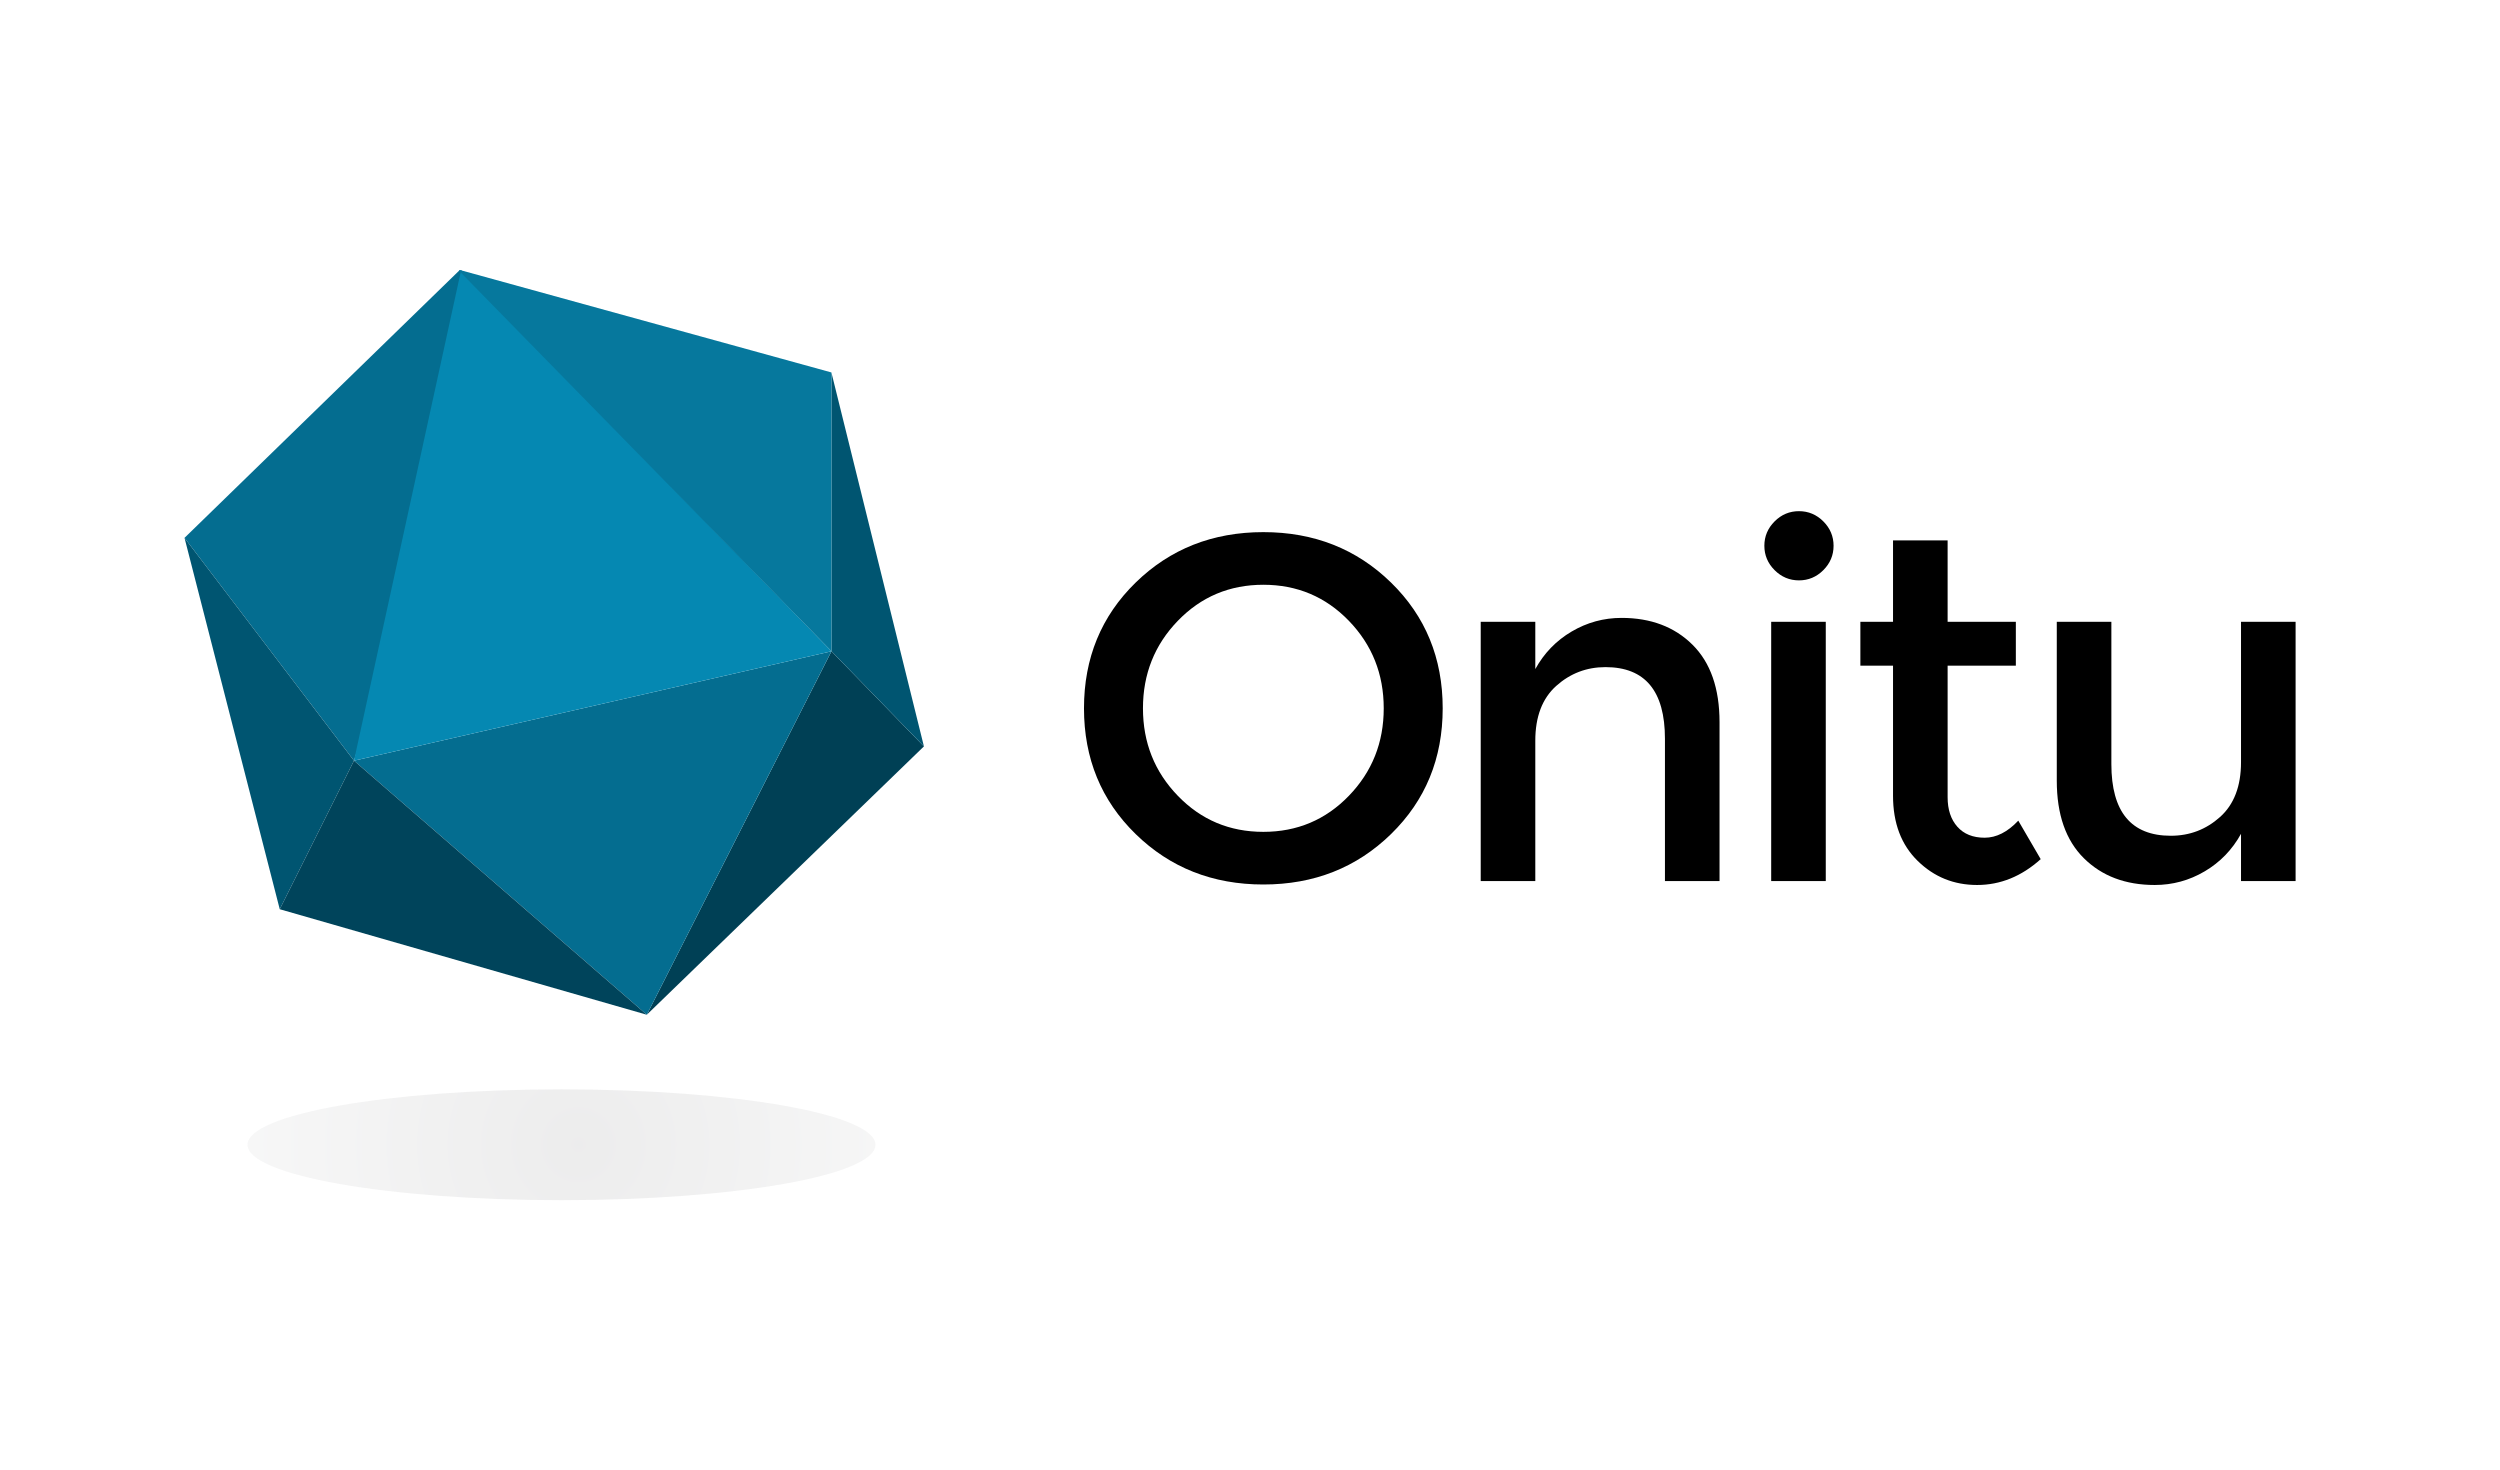
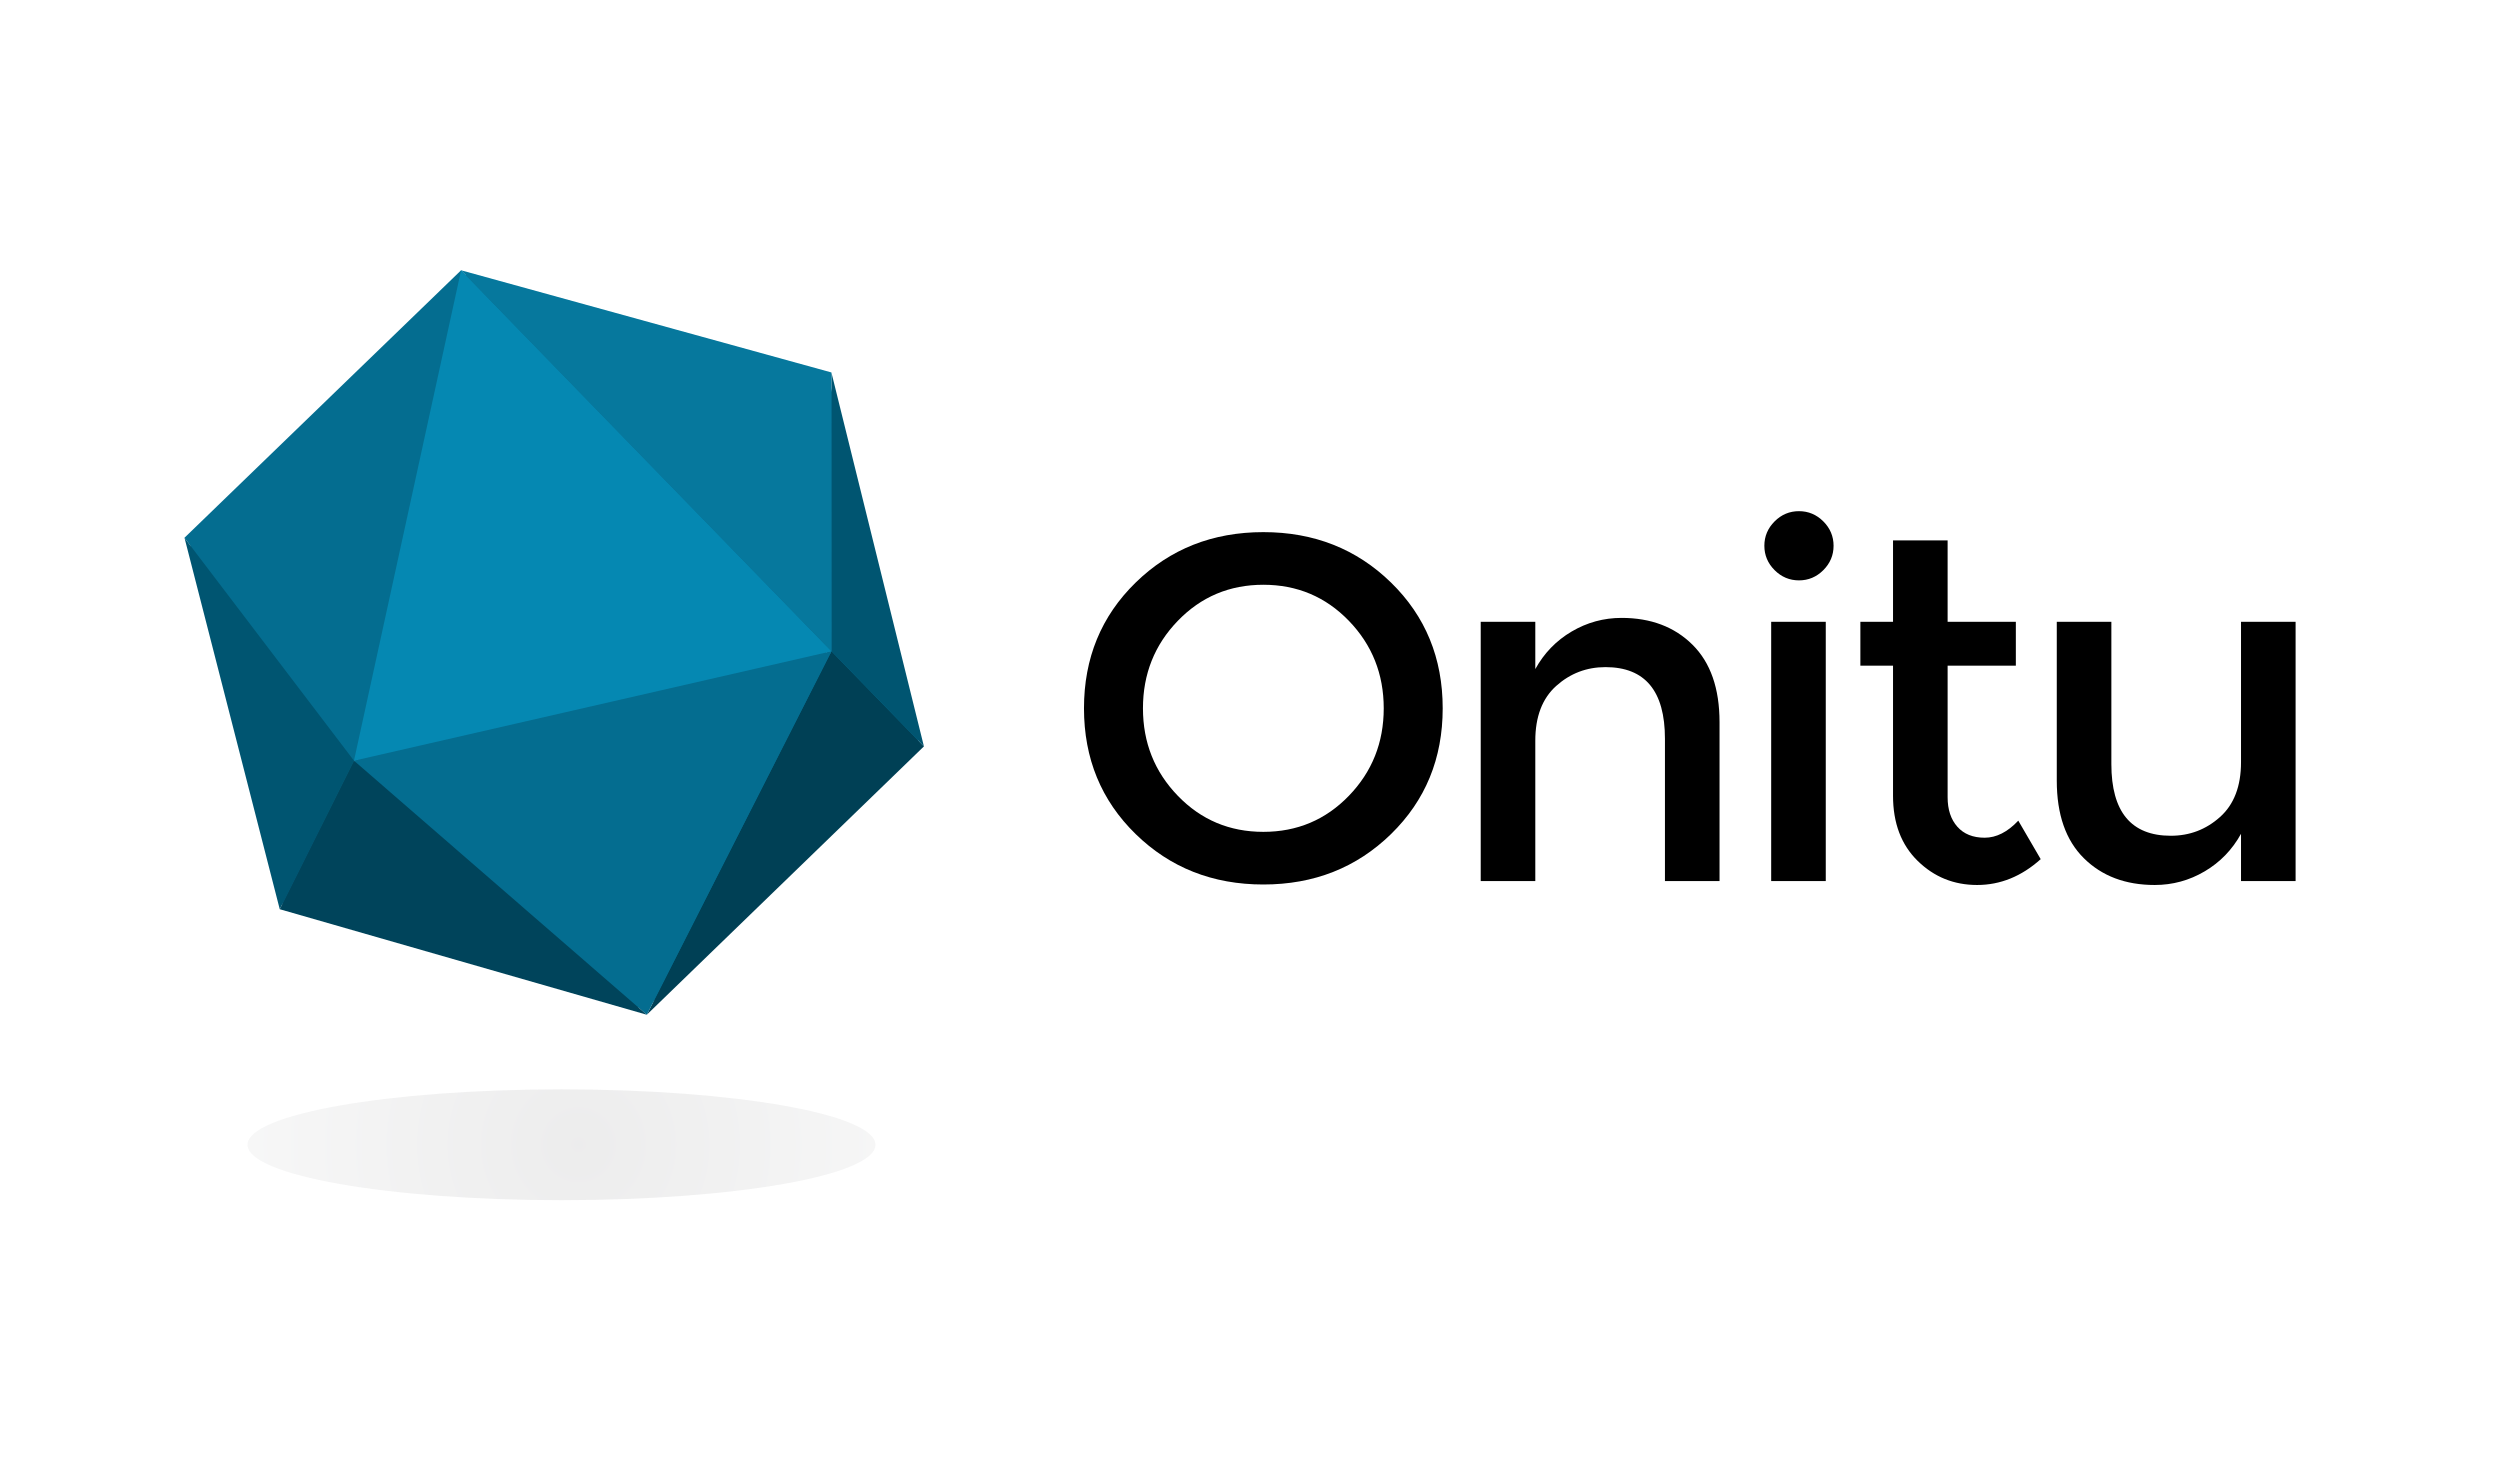
- <svg xmlns="http://www.w3.org/2000/svg" version="1.1" id="Calque_1" x="0px" y="0px" width="563px" height="331px" viewBox="0 0 563 331" enable-background="new 0 0 563 331" xml:space="preserve">
+ <svg xmlns="http://www.w3.org/2000/svg" xmlns:xlink="http://www.w3.org/1999/xlink" version="1.1" id="Calque_1" x="0px" y="0px" width="563px" height="331px" viewBox="0 0 563 331" enable-background="new 0 0 563 331" xml:space="preserve">
+   <g>
+     <defs>
+       <polygon id="SVGID_1_" points="145.329,227.327 206.992,167.616 186.422,146.451   " />
+     </defs>
+     <defs>
+       <path id="SVGID_2_" d="M103.91,61.681c-0.079-0.002-0.153-0.006-0.229-0.016c-0.033,0.029-0.063,0.059-0.099,0.086l-61.114,59.467    l37.707,49.581l31.651-100.551l-7.816-8.565C103.979,61.679,103.946,61.683,103.91,61.681z" />
+     </defs>
+     <defs>
+       <polygon id="SVGID_3_" points="63.659,203.85 42.469,121.218 80.176,170.799   " />
+     </defs>
+     <defs>
+       <polygon id="SVGID_4_" points="186.422,146.451 80.176,170.799 145.329,227.327   " />
+     </defs>
+     <defs>
+       <polygon id="SVGID_5_" points="145.329,227.327 63.659,203.85 80.176,170.799   " />
+     </defs>
+     <defs>
+       <polygon id="SVGID_6_" points="186.422,146.451 80.176,170.799 104.01,61.683   " />
+     </defs>
+     <defs>
+       <polygon id="SVGID_7_" points="206.992,167.616 186.422,146.451 186.406,84.41   " />
+     </defs>
+     <defs>
+       <path id="SVGID_8_" d="M103.91,61.681c-0.072-0.001-0.149-0.006-0.222-0.014c-0.051,0.039-0.099,0.079-0.152,0.111l82.885,84.672    l-0.025-62.04l-82.423-22.729C103.95,61.682,103.931,61.683,103.91,61.681z" />
+     </defs>
+     <use xlink:href="#SVGID_1_" overflow="visible" fill="#066D91" />
+     <use xlink:href="#SVGID_2_" overflow="visible" fill="#066D91" />
+     <use xlink:href="#SVGID_3_" overflow="visible" fill="#066D91" />
+     <use xlink:href="#SVGID_4_" overflow="visible" fill="#066D91" />
+     <use xlink:href="#SVGID_5_" overflow="visible" fill="#066D91" />
+     <use xlink:href="#SVGID_6_" overflow="visible" fill="#066D91" />
+     <use xlink:href="#SVGID_7_" overflow="visible" fill="#066D91" />
+     <use xlink:href="#SVGID_8_" overflow="visible" fill="#066D91" />
+     <clipPath id="SVGID_9_">
+       <use xlink:href="#SVGID_1_" overflow="visible" />
+     </clipPath>
+     <clipPath id="SVGID_10_" clip-path="url(#SVGID_9_)">
+       <use xlink:href="#SVGID_2_" overflow="visible" />
+     </clipPath>
+     <clipPath id="SVGID_11_" clip-path="url(#SVGID_10_)">
+       <use xlink:href="#SVGID_3_" overflow="visible" />
+     </clipPath>
+     <clipPath id="SVGID_12_" clip-path="url(#SVGID_11_)">
+       <use xlink:href="#SVGID_4_" overflow="visible" />
+     </clipPath>
+     <clipPath id="SVGID_13_" clip-path="url(#SVGID_12_)">
+       <use xlink:href="#SVGID_5_" overflow="visible" />
+     </clipPath>
+     <clipPath id="SVGID_14_" clip-path="url(#SVGID_13_)">
+       <use xlink:href="#SVGID_6_" overflow="visible" />
+     </clipPath>
+     <clipPath id="SVGID_15_" clip-path="url(#SVGID_14_)">
+       <use xlink:href="#SVGID_7_" overflow="visible" />
+     </clipPath>
+     <clipPath id="SVGID_16_" clip-path="url(#SVGID_15_)">
+       <use xlink:href="#SVGID_8_" overflow="visible" />
+     </clipPath>
+     <rect x="33.452" y="50.704" clip-path="url(#SVGID_16_)" fill="#066D91" width="180.639" height="196.992" />
+   </g>
  <g>
    <g>
      <polygon fill="#004055" points="145.657,228.52 208.068,168.086 187.248,146.664   " />
-       <path fill="#046D90" d="M103.738,60.867c-0.081-0.002-0.156-0.006-0.232-0.016c-0.033,0.029-0.063,0.06-0.1,0.087l-61.854,60.187    l38.164,50.182L111.75,69.538l-7.91-8.669C103.807,60.865,103.774,60.869,103.738,60.867z" />
+       <path fill="#046D90" d="M103.828,60.875c-0.033,0.029-62.292,60.234-62.292,60.234L79.7,171.291l32.034-101.769    C111.735,69.522,103.905,60.885,103.828,60.875z" />
      <polygon fill="#005571" points="62.999,204.758 41.552,121.125 79.716,171.307   " />
      <polygon fill="#046D90" points="187.248,146.664 79.716,171.307 145.657,228.52   " />
      <polygon fill="#00445B" points="145.657,228.52 62.999,204.758 79.716,171.307   " />
      <polygon fill="#0588B2" points="187.248,146.664 79.716,171.307 103.839,60.869   " />
      <polygon fill="#005571" points="208.068,168.086 187.248,146.664 187.233,83.872   " />
-       <path fill="#06789D" d="M103.738,60.867c-0.074-0.001-0.152-0.006-0.225-0.014c-0.052,0.039-0.1,0.08-0.153,0.113l83.888,85.697    l-0.025-62.791l-83.421-23.004C103.779,60.868,103.759,60.869,103.738,60.867z" />
+       <path fill="#06789D" d="M103.84,60.869c-0.052,0.039,83.408,85.794,83.408,85.794l-0.025-62.791    C187.223,83.872,103.913,60.877,103.84,60.869z" />
    </g>
    <g>
-       <path d="M313.262,187.828c-7.758,7.574-17.342,11.361-28.758,11.361c-11.414,0-21-3.787-28.755-11.361    c-7.757-7.572-11.635-17.012-11.635-28.316c0-11.305,3.878-20.744,11.635-28.317c7.755-7.573,17.342-11.36,28.755-11.36    c11.416,0,21,3.787,28.758,11.36c7.754,7.573,11.633,17.012,11.633,28.317C324.895,170.816,321.016,180.256,313.262,187.828z     M303.768,139.81c-5.232-5.414-11.654-8.122-19.264-8.122c-7.61,0-14.031,2.708-19.261,8.122    c-5.232,5.416-7.848,11.982-7.848,19.702c0,7.721,2.615,14.287,7.848,19.701c5.23,5.416,11.651,8.121,19.261,8.121    c7.609,0,14.031-2.705,19.264-8.121c5.23-5.414,7.848-11.98,7.848-19.701C311.615,151.792,308.998,145.226,303.768,139.81z" />
-       <path d="M345.75,166.811v31.609h-12.293v-58.39h12.293v10.646c1.977-3.584,4.701-6.402,8.178-8.452    c3.475-2.047,7.225-3.073,11.25-3.073c6.584,0,11.908,2.013,15.969,6.037c4.061,4.025,6.092,9.842,6.092,17.451v35.78h-12.293    v-32.049c0-10.756-4.465-16.134-13.391-16.134c-4.244,0-7.939,1.41-11.086,4.226C347.322,157.28,345.75,161.396,345.75,166.811z" />
-       <path d="M399.639,128.396c-1.535-1.537-2.305-3.365-2.305-5.488c0-2.122,0.77-3.951,2.305-5.488    c1.537-1.537,3.365-2.305,5.488-2.305c2.121,0,3.951,0.769,5.488,2.305s2.305,3.366,2.305,5.488c0,2.123-0.768,3.951-2.305,5.488    s-3.367,2.305-5.488,2.305C403.004,130.7,401.176,129.932,399.639,128.396z M411.164,198.42h-12.293v-58.39h12.293V198.42z" />
-       <path d="M438.604,149.908v29.634c0,2.782,0.73,4.994,2.193,6.64c1.463,1.646,3.514,2.471,6.146,2.471    c2.635,0,5.16-1.279,7.574-3.842l5.049,8.67c-4.318,3.881-9.094,5.818-14.324,5.818c-5.232,0-9.695-1.811-13.389-5.434    c-3.697-3.621-5.543-8.506-5.543-14.652v-29.305h-7.354v-9.878h7.354V121.7h12.293v18.33h15.365v9.878H438.604z" />
-       <path d="M504.676,171.64v-31.61h12.293v58.39h-12.293v-10.646c-1.977,3.586-4.703,6.404-8.178,8.451    c-3.477,2.051-7.227,3.074-11.25,3.074c-6.586,0-11.908-2.012-15.969-6.037c-4.061-4.023-6.092-9.84-6.092-17.451V140.03h12.293    v32.048c0,10.757,4.463,16.135,13.391,16.135c4.242,0,7.938-1.408,11.084-4.226C503.102,181.172,504.676,177.056,504.676,171.64z" />
+       <path d="M313.262,187.828c-7.758,7.574-17.342,11.361-28.758,11.361c-11.414,0-21-3.787-28.755-11.361    c-7.757-7.572-11.636-17.012-11.636-28.316c0-11.305,3.879-20.744,11.636-28.317c7.755-7.573,17.342-11.36,28.755-11.36    c11.416,0,21,3.787,28.758,11.36c7.754,7.573,11.633,17.012,11.633,28.317C324.895,170.816,321.016,180.256,313.262,187.828z     M303.768,139.81c-5.231-5.414-11.654-8.122-19.264-8.122c-7.61,0-14.031,2.708-19.261,8.122    c-5.232,5.416-7.849,11.982-7.849,19.702s2.615,14.287,7.849,19.701c5.229,5.416,11.65,8.121,19.261,8.121    c7.608,0,14.031-2.705,19.264-8.121c5.23-5.414,7.849-11.98,7.849-19.701C311.615,151.792,308.998,145.226,303.768,139.81z" />
+       <path d="M345.75,166.811v31.609h-12.293v-58.39h12.293v10.646c1.977-3.584,4.701-6.402,8.178-8.452    c3.475-2.047,7.225-3.073,11.25-3.073c6.584,0,11.908,2.013,15.969,6.037c4.062,4.025,6.092,9.842,6.092,17.451v35.78h-12.293    V166.37c0-10.756-4.465-16.134-13.391-16.134c-4.244,0-7.938,1.41-11.086,4.226C347.322,157.28,345.75,161.396,345.75,166.811z" />
+       <path d="M399.639,128.396c-1.535-1.537-2.305-3.365-2.305-5.488c0-2.122,0.77-3.951,2.305-5.488    c1.537-1.537,3.365-2.305,5.488-2.305c2.12,0,3.95,0.769,5.487,2.305s2.306,3.366,2.306,5.488c0,2.123-0.769,3.951-2.306,5.488    s-3.367,2.305-5.487,2.305C403.004,130.7,401.176,129.932,399.639,128.396z M411.163,198.42H398.87v-58.39h12.293V198.42z" />
+       <path d="M438.604,149.908v29.634c0,2.782,0.73,4.994,2.193,6.64c1.463,1.646,3.514,2.471,6.146,2.471    c2.635,0,5.16-1.278,7.574-3.842l5.049,8.67c-4.318,3.881-9.094,5.818-14.324,5.818c-5.231,0-9.694-1.811-13.389-5.434    c-3.697-3.621-5.543-8.506-5.543-14.652v-29.305h-7.354v-9.878h7.354V121.7h12.293v18.33h15.365v9.878H438.604z" />
+       <path d="M504.676,171.641V140.03h12.293v58.39h-12.293v-10.646c-1.978,3.586-4.703,6.404-8.179,8.451    c-3.477,2.051-7.227,3.074-11.25,3.074c-6.586,0-11.907-2.012-15.969-6.037c-4.061-4.022-6.092-9.84-6.092-17.451V140.03h12.293    v32.048c0,10.757,4.463,16.135,13.391,16.135c4.242,0,7.938-1.408,11.084-4.227C503.102,181.172,504.676,177.057,504.676,171.641z    " />
    </g>
-     <radialGradient id="SVGID_1_" cx="130.289" cy="257.804" r="99.808" gradientUnits="userSpaceOnUse">
+     <radialGradient id="SVGID_17_" cx="405.819" cy="-156.338" r="99.807" gradientTransform="matrix(1 0 0 -1 -275.5293 101.4648)" gradientUnits="userSpaceOnUse">
      <stop offset="0" style="stop-color:#414042" />
      <stop offset="1" style="stop-color:#D1D3D4" />
    </radialGradient>
-     <ellipse opacity="0.1" fill="url(#SVGID_1_)" cx="126.449" cy="257.803" rx="70.707" ry="12.479" />
+     <ellipse opacity="0.1" fill="url(#SVGID_17_)" enable-background="new    " cx="126.449" cy="257.803" rx="70.706" ry="12.479" />
  </g>
</svg>
